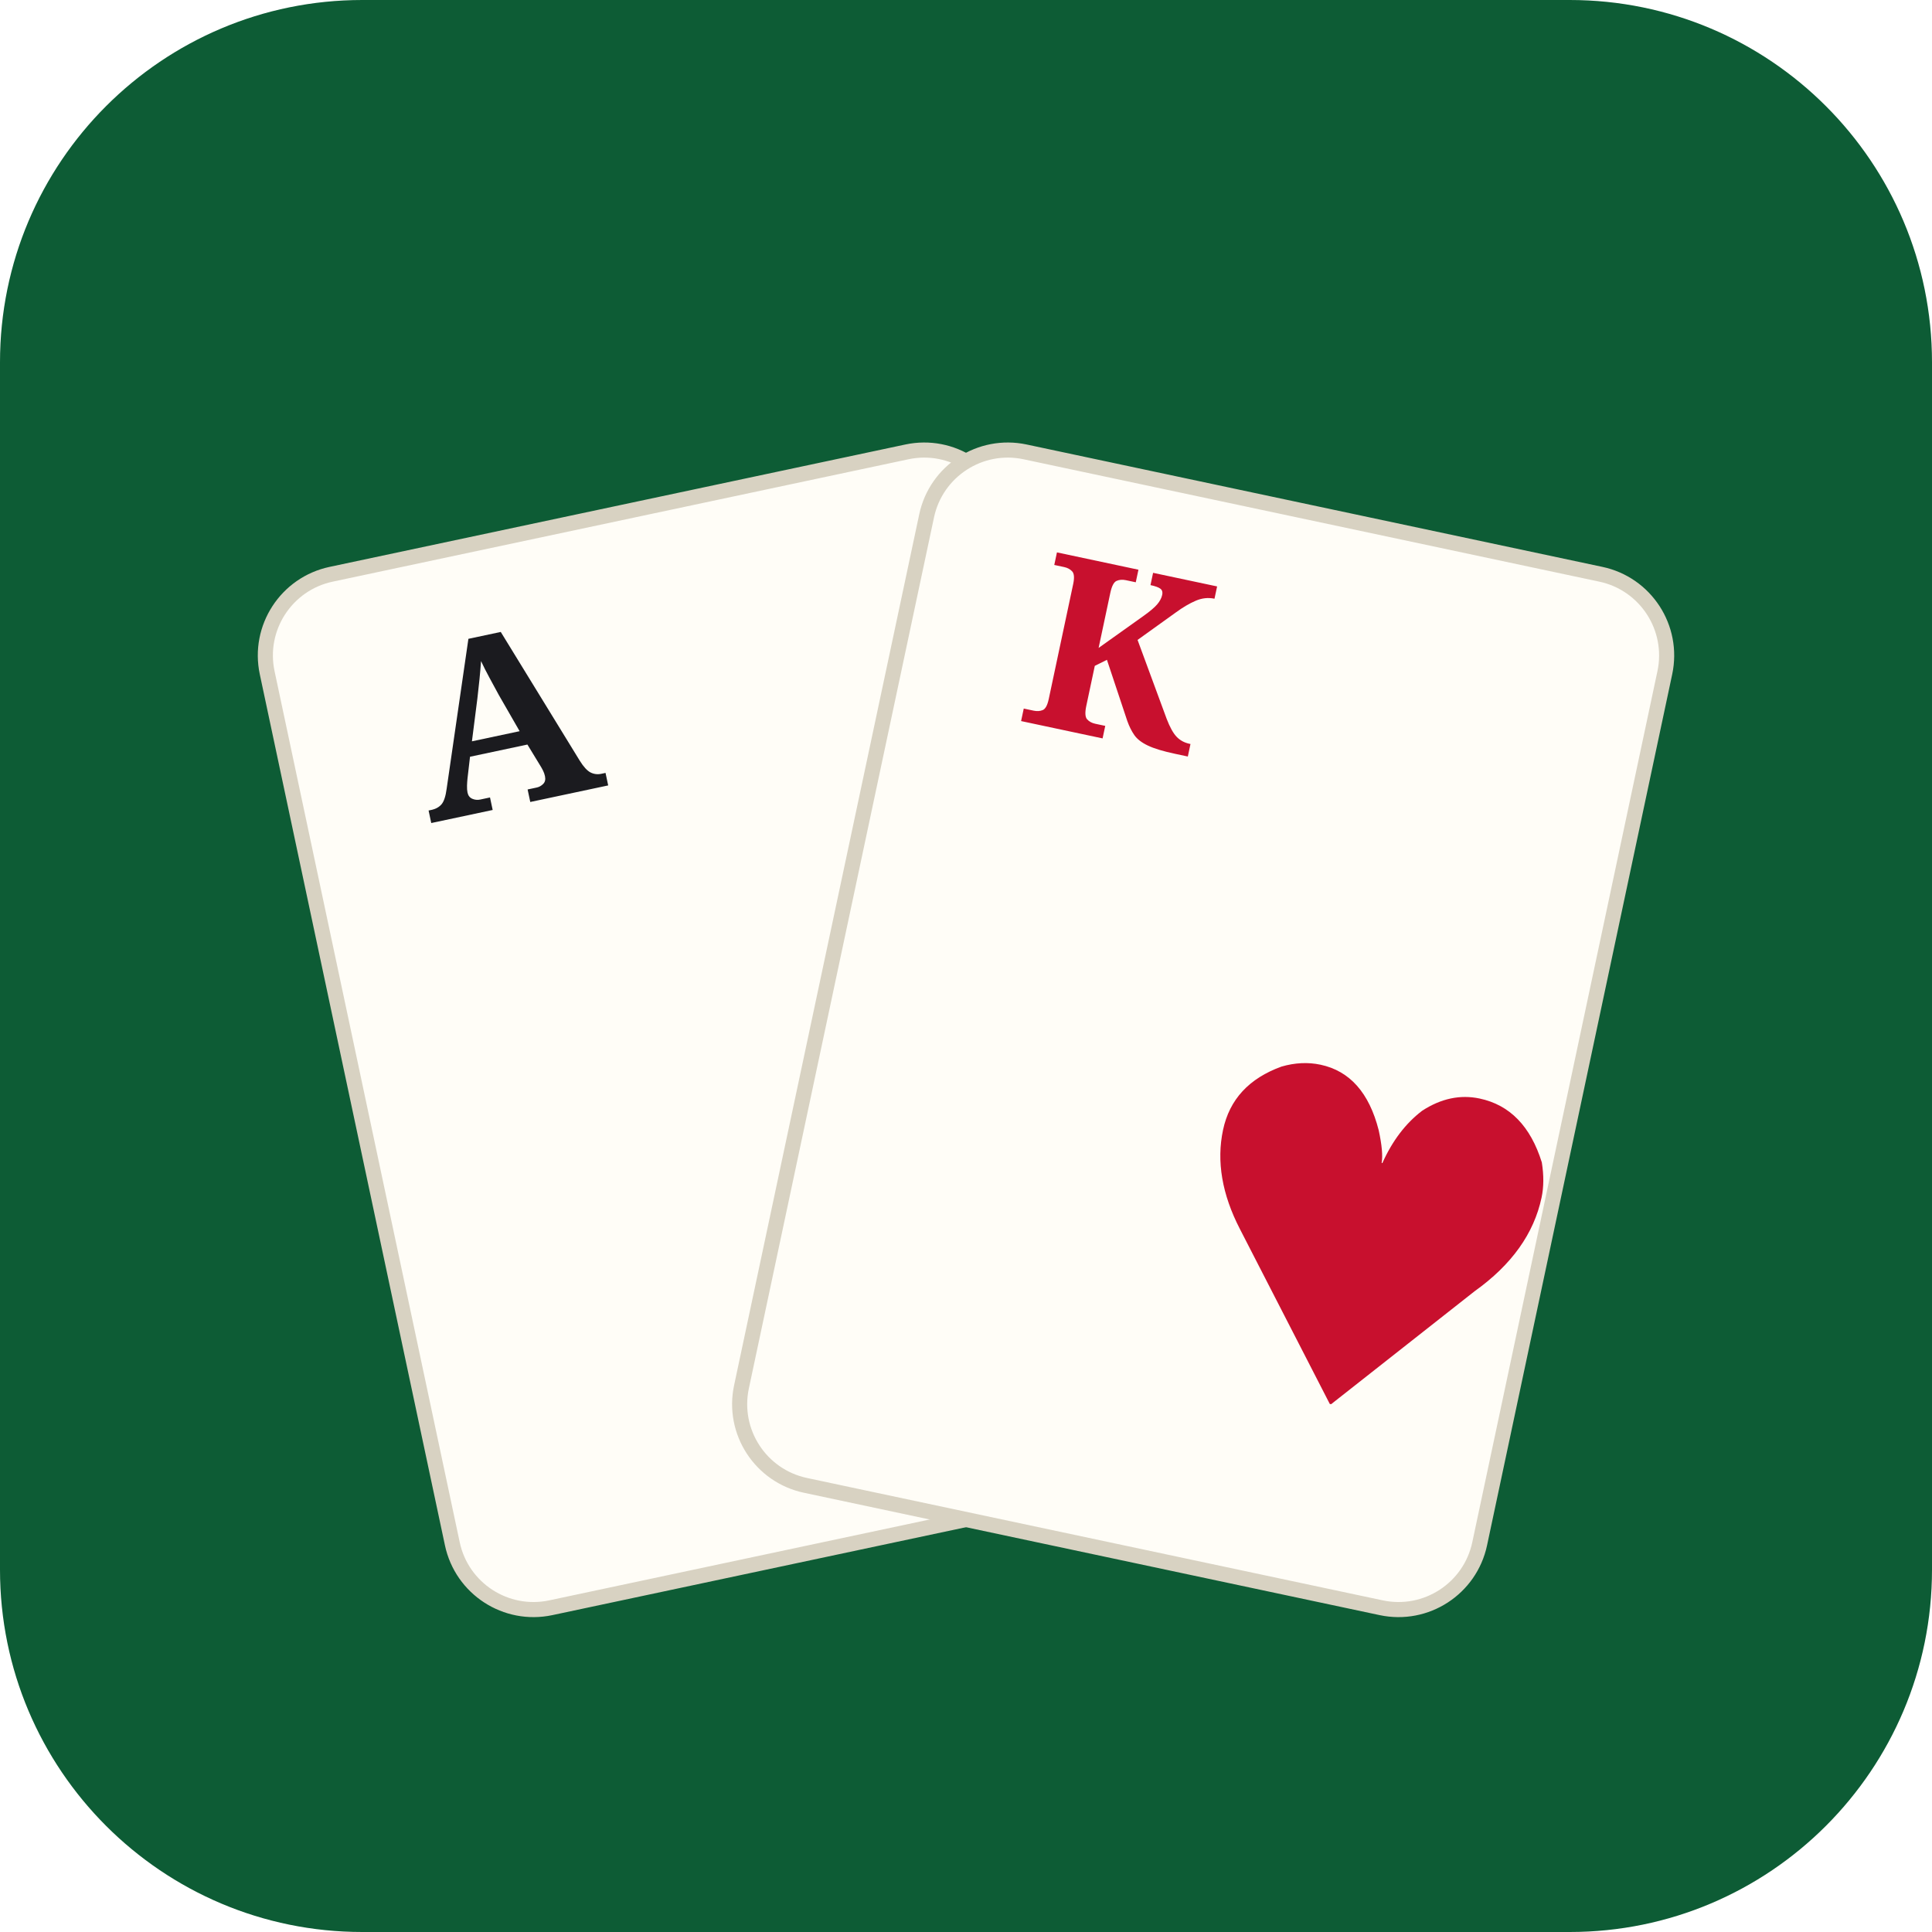
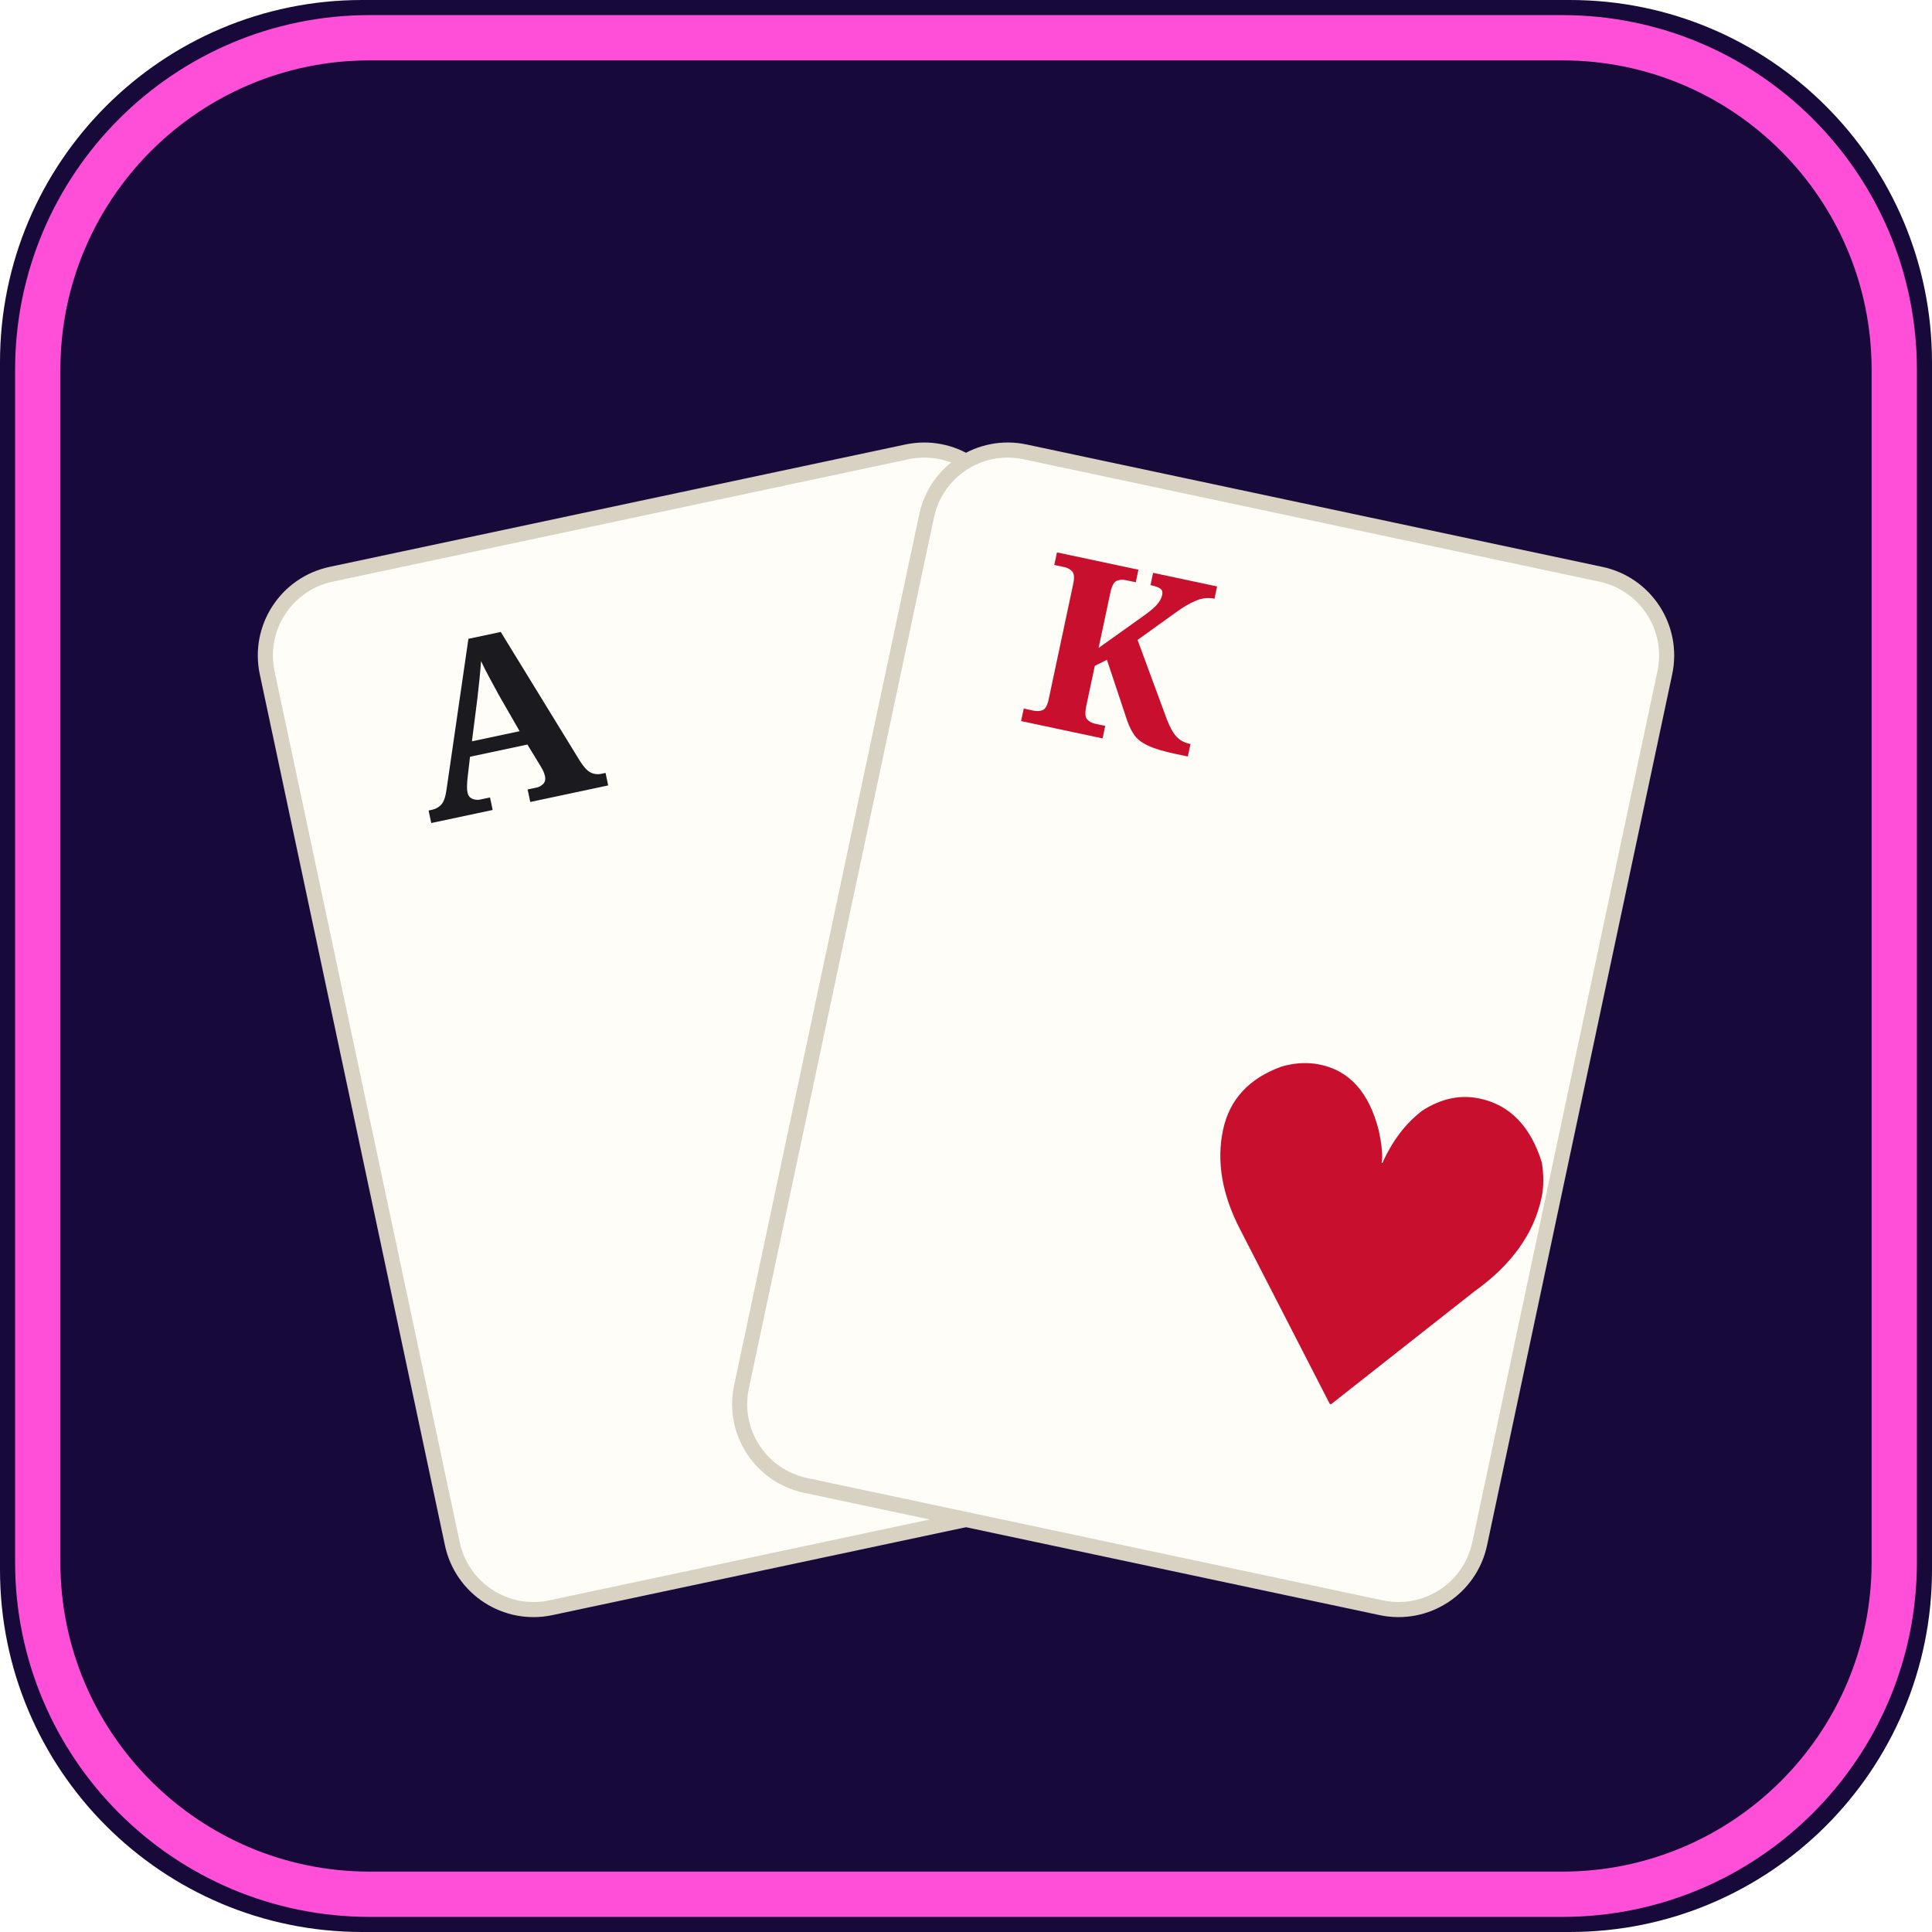
<svg xmlns="http://www.w3.org/2000/svg" viewBox="0 0 512 512">
-   <rect width="512" height="512" rx="96" fill="#0d5c35" />
+   <rect width="512" height="512" rx="96" fill="#170a3a" />
+   <rect x="10" y="10" width="492" height="492" rx="88" fill="none" stroke="#ff4fd8" stroke-width="12" />
  <g transform="rotate(-12 256 280)">
    <rect x="96" y="120" width="200" height="280" rx="22" fill="#fffdf7" stroke="#d8d2c2" stroke-width="4" />
    <text x="130" y="190" font-family="Georgia,serif" font-size="64" font-weight="700" fill="#1b1b1f">A</text>
    <text x="196" y="350" font-family="Georgia,serif" font-size="120" fill="#1b1b1f">♠</text>
  </g>
  <g transform="rotate(12 256 280)">
    <rect x="216" y="120" width="200" height="280" rx="22" fill="#fffdf7" stroke="#d8d2c2" stroke-width="4" />
    <text x="250" y="190" font-family="Georgia,serif" font-size="64" font-weight="700" fill="#c8102e">K</text>
    <text x="316" y="350" font-family="Georgia,serif" font-size="120" fill="#c8102e">♥</text>
  </g>
</svg>
